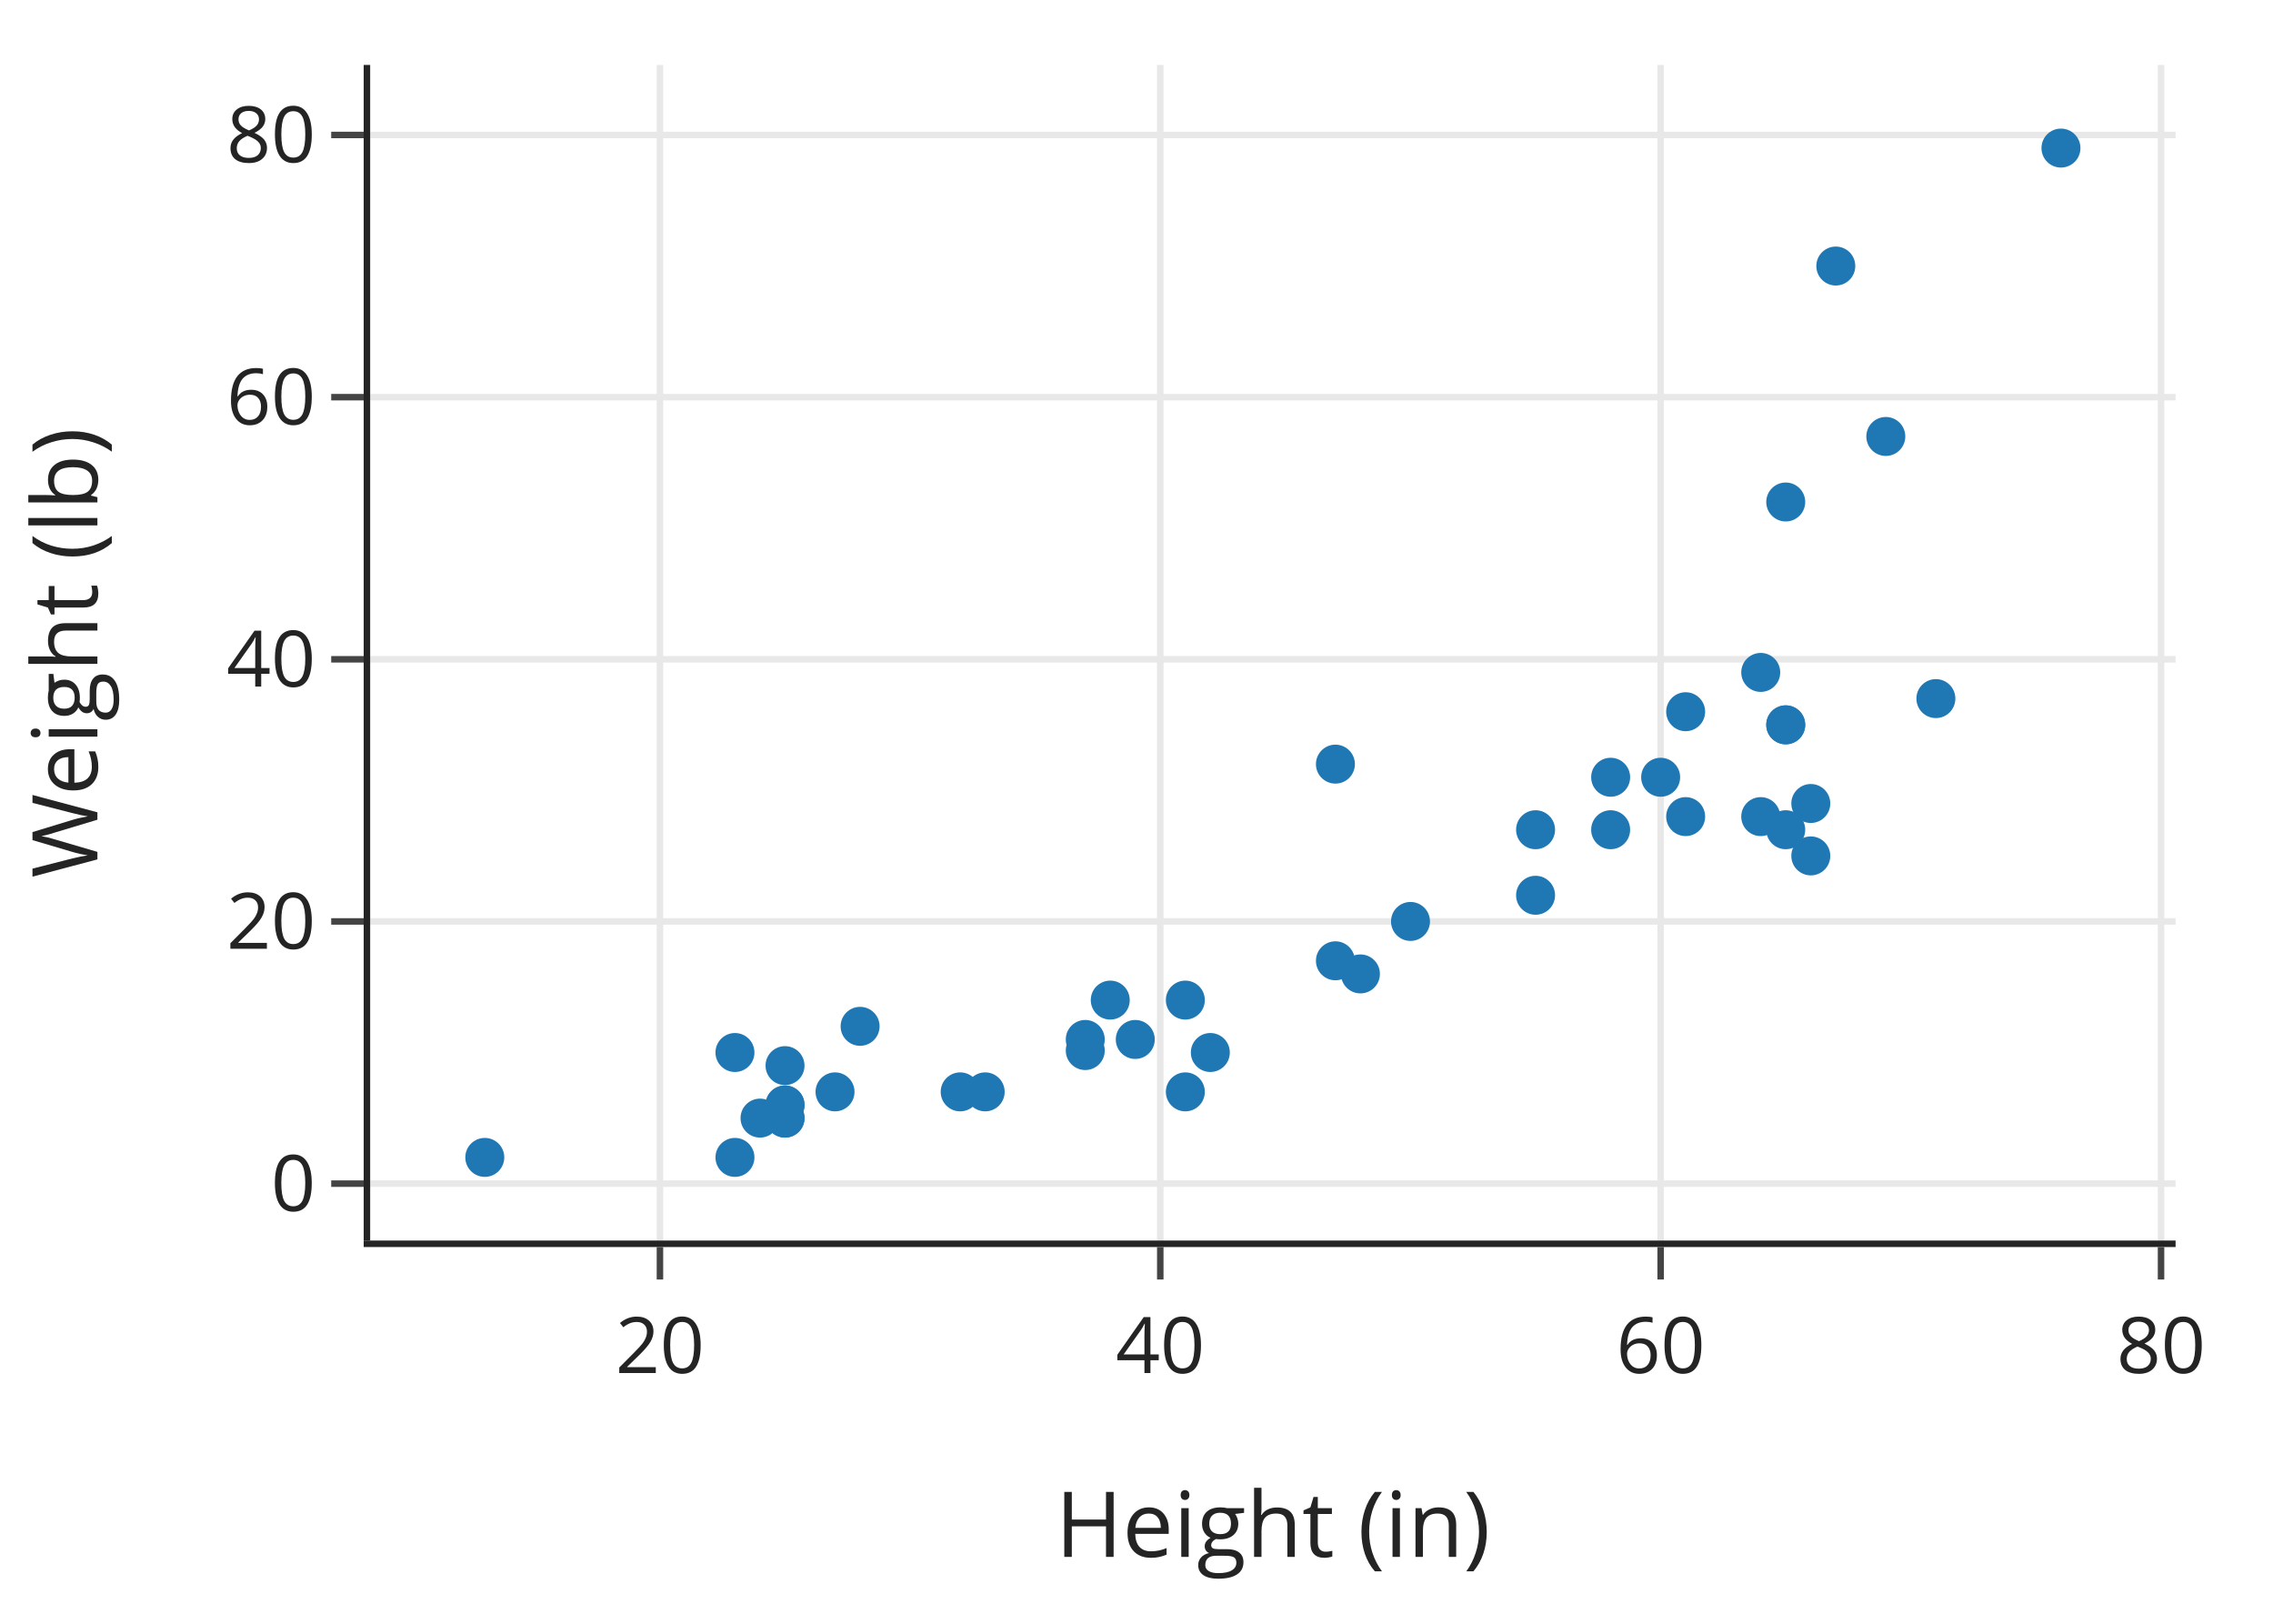
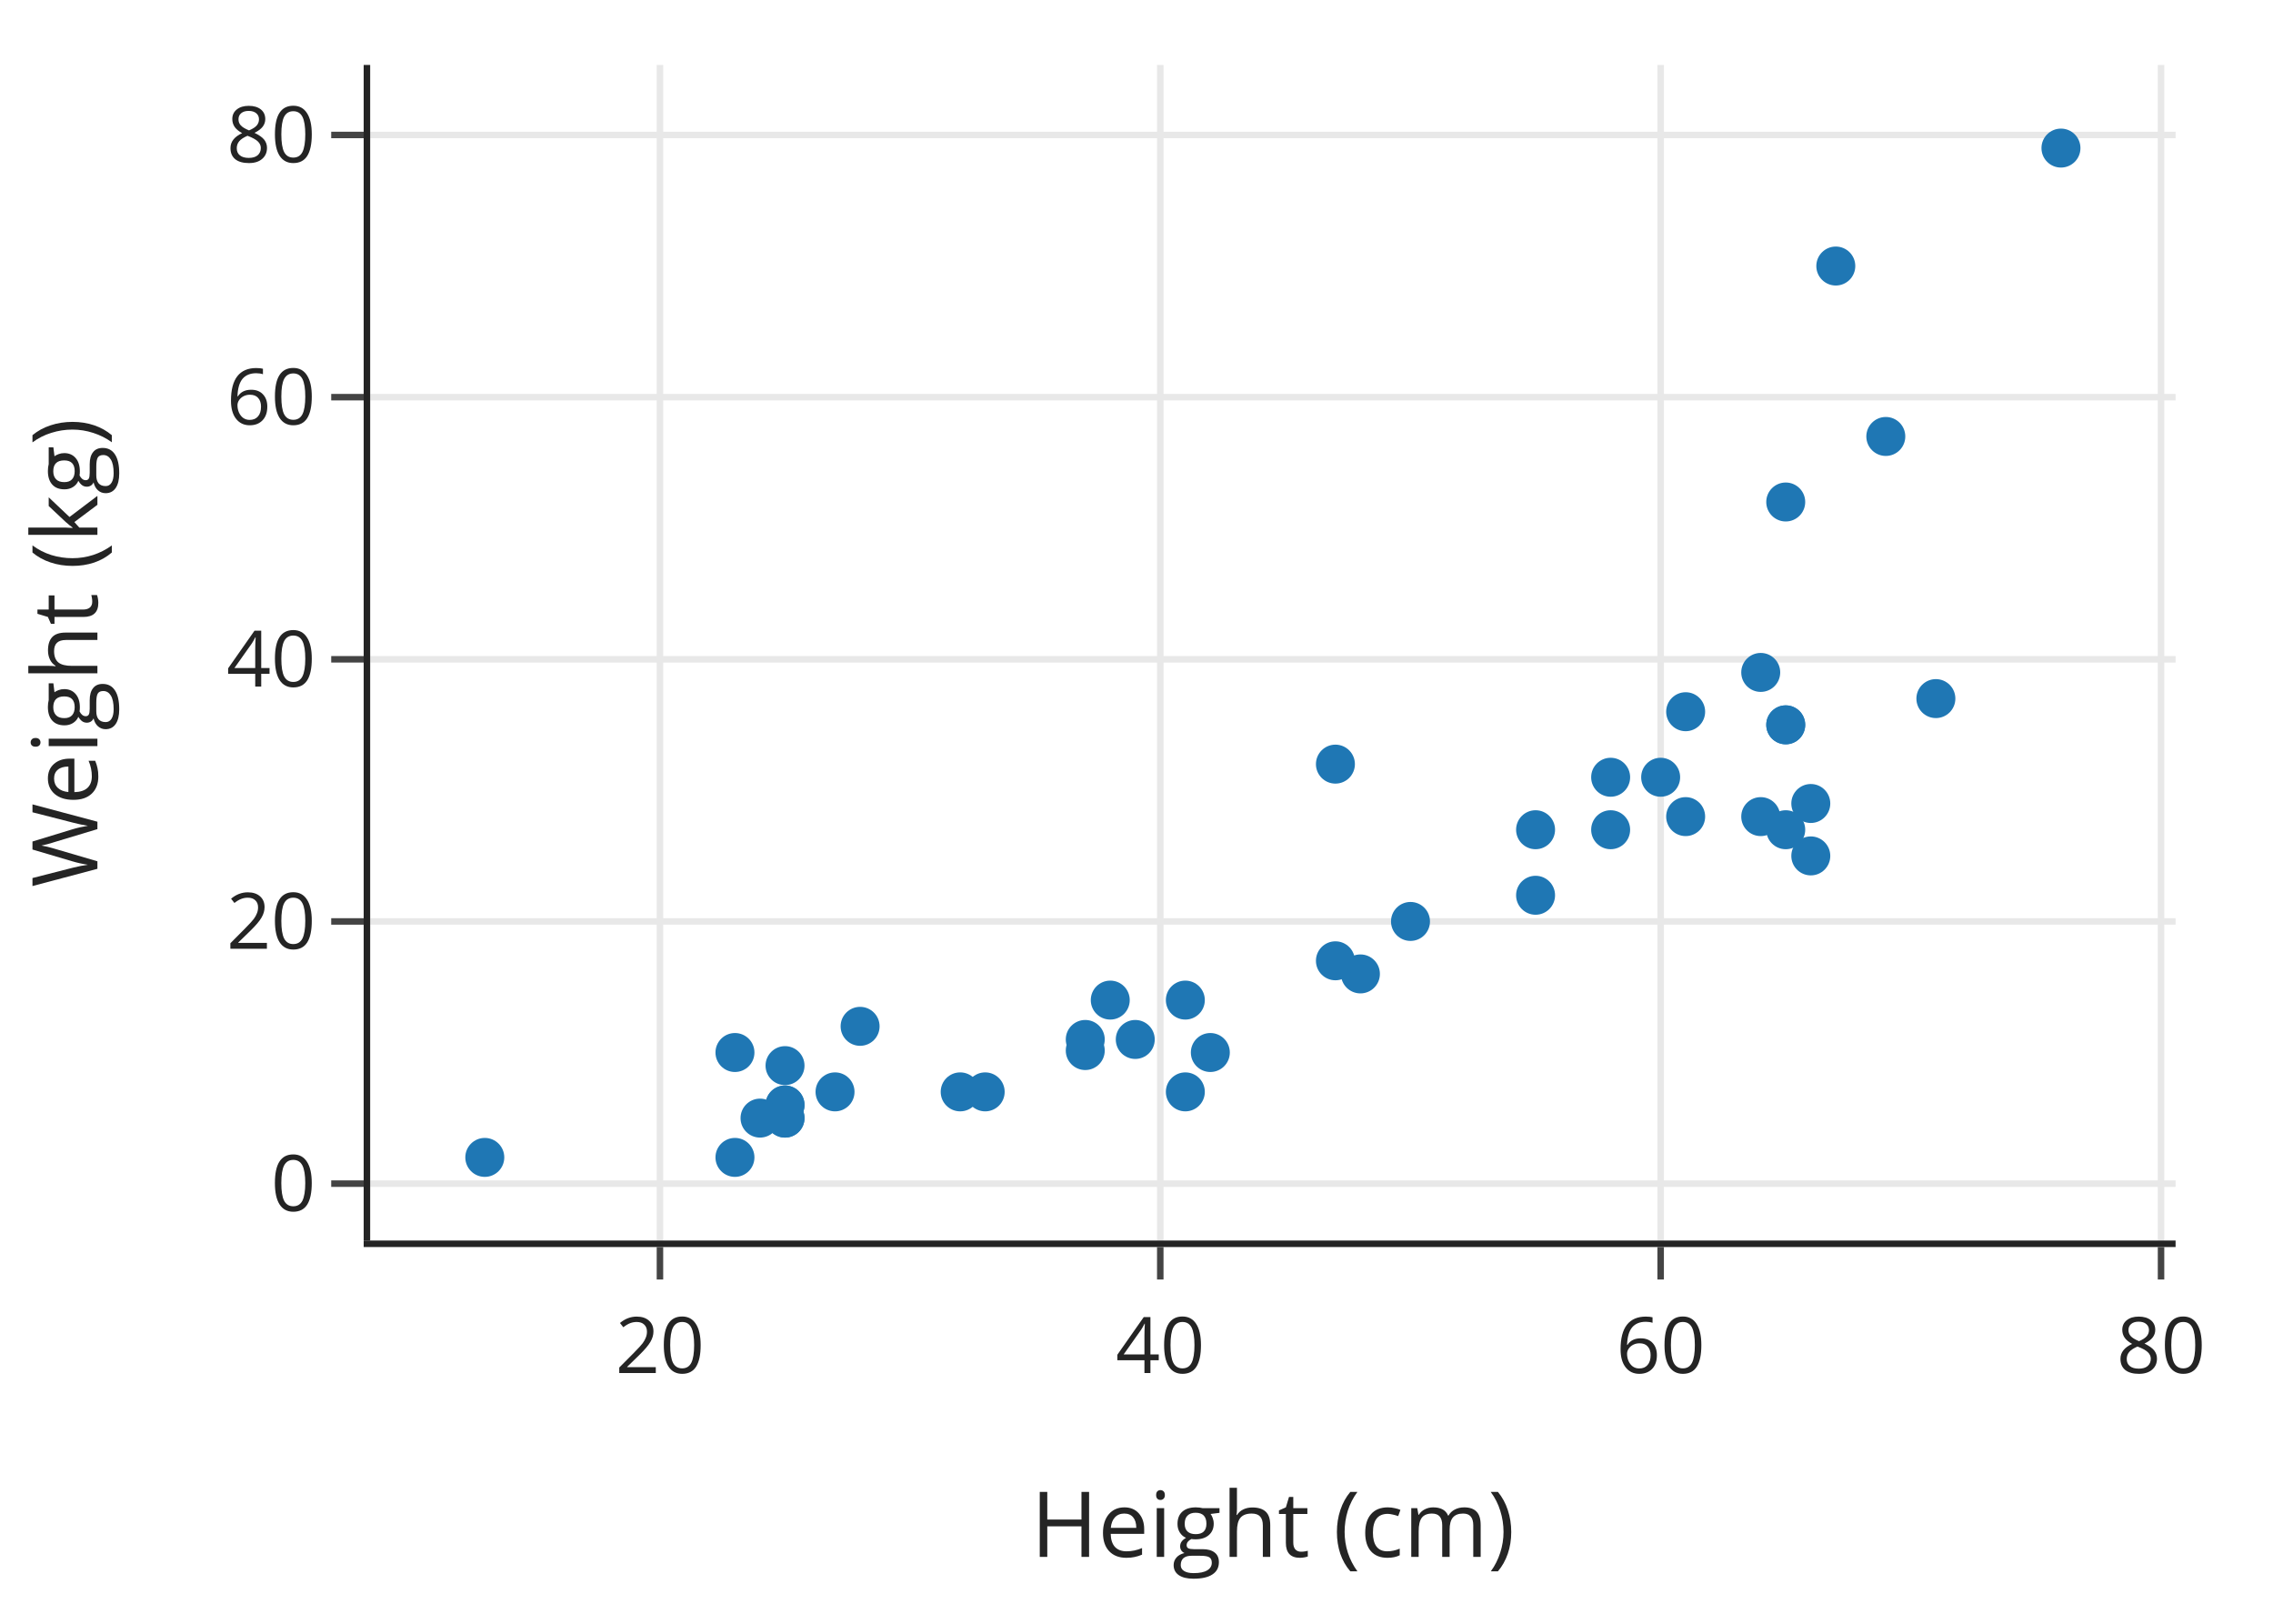
<svg xmlns="http://www.w3.org/2000/svg" class="main-svg" width="350" height="250" style="" viewBox="0 0 350 250">
  <rect x="0" y="0" width="350" height="250" style="fill: rgb(255, 255, 255); fill-opacity: 1;" />
-   <defs id="defs-dd0c2f">
+   <defs id="defs-6276ea">
    <g class="clips">
-       <clipPath id="clipdd0c2fxyplot" class="plotclip">
+       <clipPath id="clip6276eaxyplot" class="plotclip">
        <rect width="278" height="181" />
      </clipPath>
-       <clipPath class="axesclip" id="clipdd0c2fx">
+       <clipPath class="axesclip" id="clip6276eax">
        <rect x="57" y="0" width="278" height="250" />
      </clipPath>
-       <clipPath class="axesclip" id="clipdd0c2fy">
+       <clipPath class="axesclip" id="clip6276eay">
        <rect x="0" y="10" width="350" height="181" />
      </clipPath>
-       <clipPath class="axesclip" id="clipdd0c2fxy">
+       <clipPath class="axesclip" id="clip6276eaxy">
        <rect x="57" y="10" width="278" height="181" />
      </clipPath>
    </g>
    <g class="gradients" />
    <g class="patterns" />
  </defs>
  <g class="bglayer" />
  <g class="layer-below">
    <g class="imagelayer" />
    <g class="shapelayer" />
  </g>
  <g class="cartesianlayer">
    <g class="subplot xy">
      <g class="layer-subplot">
        <g class="shapelayer" />
        <g class="imagelayer" />
      </g>
      <g class="gridlayer">
        <g class="x">
          <path class="xgrid crisp" transform="translate(101.62,0)" d="M0,10v181" style="stroke: rgb(232, 232, 232); stroke-opacity: 1; stroke-width: 1px;" />
          <path class="xgrid crisp" transform="translate(178.66,0)" d="M0,10v181" style="stroke: rgb(232, 232, 232); stroke-opacity: 1; stroke-width: 1px;" />
          <path class="xgrid crisp" transform="translate(255.71,0)" d="M0,10v181" style="stroke: rgb(232, 232, 232); stroke-opacity: 1; stroke-width: 1px;" />
          <path class="xgrid crisp" transform="translate(332.76,0)" d="M0,10v181" style="stroke: rgb(232, 232, 232); stroke-opacity: 1; stroke-width: 1px;" />
        </g>
        <g class="y">
          <path class="ygrid crisp" transform="translate(0,182.24)" d="M57,0h278" style="stroke: rgb(232, 232, 232); stroke-opacity: 1; stroke-width: 1px;" />
          <path class="ygrid crisp" transform="translate(0,141.87)" d="M57,0h278" style="stroke: rgb(232, 232, 232); stroke-opacity: 1; stroke-width: 1px;" />
          <path class="ygrid crisp" transform="translate(0,101.51)" d="M57,0h278" style="stroke: rgb(232, 232, 232); stroke-opacity: 1; stroke-width: 1px;" />
          <path class="ygrid crisp" transform="translate(0,61.15)" d="M57,0h278" style="stroke: rgb(232, 232, 232); stroke-opacity: 1; stroke-width: 1px;" />
          <path class="ygrid crisp" transform="translate(0,20.78)" d="M57,0h278" style="stroke: rgb(232, 232, 232); stroke-opacity: 1; stroke-width: 1px;" />
        </g>
      </g>
      <g class="zerolinelayer" />
      <path class="xlines-below" />
      <path class="ylines-below" />
      <g class="overlines-below" />
      <g class="xaxislayer-below" />
      <g class="yaxislayer-below" />
      <g class="overaxes-below" />
-       <g class="plot" transform="translate(57,10)" clip-path="url(#clipdd0c2fxyplot)">
+       <g class="plot" transform="translate(57,10)" clip-path="url(#clip6276eaxyplot)">
        <g class="scatterlayer mlayer">
-           <g class="trace scatter trace358663" style="stroke-miterlimit: 2; opacity: 1;">
+           <g class="trace scatter trace3530d1" style="stroke-miterlimit: 2; opacity: 1;">
            <g class="fills" />
            <g class="errorbars" />
            <g class="lines" />
            <g class="points">
              <path class="point" transform="translate(152.48,139.95)" d="M3,0A3,3 0 1,1 0,-3A3,3 0 0,1 3,0Z" style="opacity: 1; stroke-width: 0px; fill: rgb(31, 119, 180); fill-opacity: 1;" />
              <path class="point" transform="translate(63.88,160.13)" d="M3,0A3,3 0 1,1 0,-3A3,3 0 0,1 3,0Z" style="opacity: 1; stroke-width: 0px; fill: rgb(31, 119, 180); fill-opacity: 1;" />
              <path class="point" transform="translate(125.52,143.98)" d="M3,0A3,3 0 1,1 0,-3A3,3 0 0,1 3,0Z" style="opacity: 1; stroke-width: 0px; fill: rgb(31, 119, 180); fill-opacity: 1;" />
              <path class="point" transform="translate(110.11,150.04)" d="M3,0A3,3 0 1,1 0,-3A3,3 0 0,1 3,0Z" style="opacity: 1; stroke-width: 0px; fill: rgb(31, 119, 180); fill-opacity: 1;" />
              <path class="point" transform="translate(110.11,151.75)" d="M3,0A3,3 0 1,1 0,-3A3,3 0 0,1 3,0Z" style="opacity: 1; stroke-width: 0px; fill: rgb(31, 119, 180); fill-opacity: 1;" />
              <path class="point" transform="translate(179.45,127.84)" d="M3,0A3,3 0 1,1 0,-3A3,3 0 0,1 3,0Z" style="opacity: 1; stroke-width: 0px; fill: rgb(31, 119, 180); fill-opacity: 1;" />
              <path class="point" transform="translate(71.58,158.11)" d="M3,0A3,3 0 1,1 0,-3A3,3 0 0,1 3,0Z" style="opacity: 1; stroke-width: 0px; fill: rgb(31, 119, 180); fill-opacity: 1;" />
              <path class="point" transform="translate(94.7,158.11)" d="M3,0A3,3 0 1,1 0,-3A3,3 0 0,1 3,0Z" style="opacity: 1; stroke-width: 0px; fill: rgb(31, 119, 180); fill-opacity: 1;" />
              <path class="point" transform="translate(17.65,168.2)" d="M3,0A3,3 0 1,1 0,-3A3,3 0 0,1 3,0Z" style="opacity: 1; stroke-width: 0px; fill: rgb(31, 119, 180); fill-opacity: 1;" />
              <path class="point" transform="translate(160.19,131.87)" d="M3,0A3,3 0 1,1 0,-3A3,3 0 0,1 3,0Z" style="opacity: 1; stroke-width: 0px; fill: rgb(31, 119, 180); fill-opacity: 1;" />
              <path class="point" transform="translate(202.56,115.73)" d="M3,0A3,3 0 1,1 0,-3A3,3 0 0,1 3,0Z" style="opacity: 1; stroke-width: 0px; fill: rgb(31, 119, 180); fill-opacity: 1;" />
              <path class="point" transform="translate(217.97,117.75)" d="M3,0A3,3 0 1,1 0,-3A3,3 0 0,1 3,0Z" style="opacity: 1; stroke-width: 0px; fill: rgb(31, 119, 180); fill-opacity: 1;" />
              <path class="point" transform="translate(63.88,162.15)" d="M3,0A3,3 0 1,1 0,-3A3,3 0 0,1 3,0Z" style="opacity: 1; stroke-width: 0px; fill: rgb(31, 119, 180); fill-opacity: 1;" />
              <path class="point" transform="translate(191.01,109.67)" d="M3,0A3,3 0 1,1 0,-3A3,3 0 0,1 3,0Z" style="opacity: 1; stroke-width: 0px; fill: rgb(31, 119, 180); fill-opacity: 1;" />
              <path class="point" transform="translate(56.17,168.2)" d="M3,0A3,3 0 1,1 0,-3A3,3 0 0,1 3,0Z" style="opacity: 1; stroke-width: 0px; fill: rgb(31, 119, 180); fill-opacity: 1;" />
              <path class="point" transform="translate(63.88,160.13)" d="M3,0A3,3 0 1,1 0,-3A3,3 0 0,1 3,0Z" style="opacity: 1; stroke-width: 0px; fill: rgb(31, 119, 180); fill-opacity: 1;" />
              <path class="point" transform="translate(221.83,113.71)" d="M3,0A3,3 0 1,1 0,-3A3,3 0 0,1 3,0Z" style="opacity: 1; stroke-width: 0px; fill: rgb(31, 119, 180); fill-opacity: 1;" />
              <path class="point" transform="translate(191.01,117.75)" d="M3,0A3,3 0 1,1 0,-3A3,3 0 0,1 3,0Z" style="opacity: 1; stroke-width: 0px; fill: rgb(31, 119, 180); fill-opacity: 1;" />
              <path class="point" transform="translate(198.71,109.67)" d="M3,0A3,3 0 1,1 0,-3A3,3 0 0,1 3,0Z" style="opacity: 1; stroke-width: 0px; fill: rgb(31, 119, 180); fill-opacity: 1;" />
              <path class="point" transform="translate(117.81,150.04)" d="M3,0A3,3 0 1,1 0,-3A3,3 0 0,1 3,0Z" style="opacity: 1; stroke-width: 0px; fill: rgb(31, 119, 180); fill-opacity: 1;" />
              <path class="point" transform="translate(214.12,115.73)" d="M3,0A3,3 0 1,1 0,-3A3,3 0 0,1 3,0Z" style="opacity: 1; stroke-width: 0px; fill: rgb(31, 119, 180); fill-opacity: 1;" />
              <path class="point" transform="translate(125.52,158.11)" d="M3,0A3,3 0 1,1 0,-3A3,3 0 0,1 3,0Z" style="opacity: 1; stroke-width: 0px; fill: rgb(31, 119, 180); fill-opacity: 1;" />
              <path class="point" transform="translate(60.03,162.15)" d="M3,0A3,3 0 1,1 0,-3A3,3 0 0,1 3,0Z" style="opacity: 1; stroke-width: 0px; fill: rgb(31, 119, 180); fill-opacity: 1;" />
              <path class="point" transform="translate(63.88,162.15)" d="M3,0A3,3 0 1,1 0,-3A3,3 0 0,1 3,0Z" style="opacity: 1; stroke-width: 0px; fill: rgb(31, 119, 180); fill-opacity: 1;" />
              <path class="point" transform="translate(90.85,158.11)" d="M3,0A3,3 0 1,1 0,-3A3,3 0 0,1 3,0Z" style="opacity: 1; stroke-width: 0px; fill: rgb(31, 119, 180); fill-opacity: 1;" />
              <path class="point" transform="translate(129.37,152.05)" d="M3,0A3,3 0 1,1 0,-3A3,3 0 0,1 3,0Z" style="opacity: 1; stroke-width: 0px; fill: rgb(31, 119, 180); fill-opacity: 1;" />
              <path class="point" transform="translate(113.96,143.98)" d="M3,0A3,3 0 1,1 0,-3A3,3 0 0,1 3,0Z" style="opacity: 1; stroke-width: 0px; fill: rgb(31, 119, 180); fill-opacity: 1;" />
              <path class="point" transform="translate(75.44,148.02)" d="M3,0A3,3 0 1,1 0,-3A3,3 0 0,1 3,0Z" style="opacity: 1; stroke-width: 0px; fill: rgb(31, 119, 180); fill-opacity: 1;" />
              <path class="point" transform="translate(148.63,107.65)" d="M3,0A3,3 0 1,1 0,-3A3,3 0 0,1 3,0Z" style="opacity: 1; stroke-width: 0px; fill: rgb(31, 119, 180); fill-opacity: 1;" />
              <path class="point" transform="translate(56.17,152.05)" d="M3,0A3,3 0 1,1 0,-3A3,3 0 0,1 3,0Z" style="opacity: 1; stroke-width: 0px; fill: rgb(31, 119, 180); fill-opacity: 1;" />
              <path class="point" transform="translate(217.97,101.6)" d="M3,0A3,3 0 1,1 0,-3A3,3 0 0,1 3,0Z" style="opacity: 1; stroke-width: 0px; fill: rgb(31, 119, 180); fill-opacity: 1;" />
              <path class="point" transform="translate(63.88,154.07)" d="M3,0A3,3 0 1,1 0,-3A3,3 0 0,1 3,0Z" style="opacity: 1; stroke-width: 0px; fill: rgb(31, 119, 180); fill-opacity: 1;" />
              <path class="point" transform="translate(148.63,137.93)" d="M3,0A3,3 0 1,1 0,-3A3,3 0 0,1 3,0Z" style="opacity: 1; stroke-width: 0px; fill: rgb(31, 119, 180); fill-opacity: 1;" />
              <path class="point" transform="translate(221.83,121.78)" d="M3,0A3,3 0 1,1 0,-3A3,3 0 0,1 3,0Z" style="opacity: 1; stroke-width: 0px; fill: rgb(31, 119, 180); fill-opacity: 1;" />
              <path class="point" transform="translate(233.38,57.2)" d="M3,0A3,3 0 1,1 0,-3A3,3 0 0,1 3,0Z" style="opacity: 1; stroke-width: 0px; fill: rgb(31, 119, 180); fill-opacity: 1;" />
              <path class="point" transform="translate(217.97,101.6)" d="M3,0A3,3 0 1,1 0,-3A3,3 0 0,1 3,0Z" style="opacity: 1; stroke-width: 0px; fill: rgb(31, 119, 180); fill-opacity: 1;" />
              <path class="point" transform="translate(241.09,97.56)" d="M3,0A3,3 0 1,1 0,-3A3,3 0 0,1 3,0Z" style="opacity: 1; stroke-width: 0px; fill: rgb(31, 119, 180); fill-opacity: 1;" />
              <path class="point" transform="translate(179.45,117.75)" d="M3,0A3,3 0 1,1 0,-3A3,3 0 0,1 3,0Z" style="opacity: 1; stroke-width: 0px; fill: rgb(31, 119, 180); fill-opacity: 1;" />
              <path class="point" transform="translate(202.56,99.58)" d="M3,0A3,3 0 1,1 0,-3A3,3 0 0,1 3,0Z" style="opacity: 1; stroke-width: 0px; fill: rgb(31, 119, 180); fill-opacity: 1;" />
              <path class="point" transform="translate(214.12,93.53)" d="M3,0A3,3 0 1,1 0,-3A3,3 0 0,1 3,0Z" style="opacity: 1; stroke-width: 0px; fill: rgb(31, 119, 180); fill-opacity: 1;" />
              <path class="point" transform="translate(217.97,67.29)" d="M3,0A3,3 0 1,1 0,-3A3,3 0 0,1 3,0Z" style="opacity: 1; stroke-width: 0px; fill: rgb(31, 119, 180); fill-opacity: 1;" />
              <path class="point" transform="translate(260.35,12.8)" d="M3,0A3,3 0 1,1 0,-3A3,3 0 0,1 3,0Z" style="opacity: 1; stroke-width: 0px; fill: rgb(31, 119, 180); fill-opacity: 1;" />
              <path class="point" transform="translate(225.68,30.96)" d="M3,0A3,3 0 1,1 0,-3A3,3 0 0,1 3,0Z" style="opacity: 1; stroke-width: 0px; fill: rgb(31, 119, 180); fill-opacity: 1;" />
            </g>
            <g class="text" />
          </g>
        </g>
      </g>
      <g class="overplot" />
      <path class="xlines-above crisp" d="M56,191.5H335" style="fill: none; stroke-width: 1px; stroke: rgb(36, 36, 36); stroke-opacity: 1;" />
      <path class="ylines-above crisp" d="M56.5,10V191" style="fill: none; stroke-width: 1px; stroke: rgb(36, 36, 36); stroke-opacity: 1;" />
      <g class="overlines-above" />
      <g class="xaxislayer-above">
        <path class="xtick ticks crisp" d="M0,192v5" transform="translate(101.62,0)" style="stroke: rgb(68, 68, 68); stroke-opacity: 1; stroke-width: 1px;" />
        <path class="xtick ticks crisp" d="M0,192v5" transform="translate(178.66,0)" style="stroke: rgb(68, 68, 68); stroke-opacity: 1; stroke-width: 1px;" />
        <path class="xtick ticks crisp" d="M0,192v5" transform="translate(255.71,0)" style="stroke: rgb(68, 68, 68); stroke-opacity: 1; stroke-width: 1px;" />
        <path class="xtick ticks crisp" d="M0,192v5" transform="translate(332.76,0)" style="stroke: rgb(68, 68, 68); stroke-opacity: 1; stroke-width: 1px;" />
        <g class="xtick">
          <text text-anchor="middle" x="0" y="211.4" transform="translate(101.62,0)" style="font-family: 'Open Sans', verdana, arial, sans-serif; font-size: 12px; fill: rgb(36, 36, 36); fill-opacity: 1; white-space: pre; opacity: 1;">20</text>
        </g>
        <g class="xtick">
          <text text-anchor="middle" x="0" y="211.4" style="font-family: 'Open Sans', verdana, arial, sans-serif; font-size: 12px; fill: rgb(36, 36, 36); fill-opacity: 1; white-space: pre; opacity: 1;" transform="translate(178.66,0)">40</text>
        </g>
        <g class="xtick">
          <text text-anchor="middle" x="0" y="211.4" style="font-family: 'Open Sans', verdana, arial, sans-serif; font-size: 12px; fill: rgb(36, 36, 36); fill-opacity: 1; white-space: pre; opacity: 1;" transform="translate(255.71,0)">60</text>
        </g>
        <g class="xtick">
          <text text-anchor="middle" x="0" y="211.4" style="font-family: 'Open Sans', verdana, arial, sans-serif; font-size: 12px; fill: rgb(36, 36, 36); fill-opacity: 1; white-space: pre; opacity: 1;" transform="translate(332.76,0)">80</text>
        </g>
      </g>
      <g class="yaxislayer-above">
        <path class="ytick ticks crisp" d="M56,0h-5" transform="translate(0,182.24)" style="stroke: rgb(68, 68, 68); stroke-opacity: 1; stroke-width: 1px;" />
        <path class="ytick ticks crisp" d="M56,0h-5" transform="translate(0,141.87)" style="stroke: rgb(68, 68, 68); stroke-opacity: 1; stroke-width: 1px;" />
        <path class="ytick ticks crisp" d="M56,0h-5" transform="translate(0,101.51)" style="stroke: rgb(68, 68, 68); stroke-opacity: 1; stroke-width: 1px;" />
        <path class="ytick ticks crisp" d="M56,0h-5" transform="translate(0,61.15)" style="stroke: rgb(68, 68, 68); stroke-opacity: 1; stroke-width: 1px;" />
        <path class="ytick ticks crisp" d="M56,0h-5" transform="translate(0,20.78)" style="stroke: rgb(68, 68, 68); stroke-opacity: 1; stroke-width: 1px;" />
        <g class="ytick">
          <text text-anchor="end" x="48.6" y="4.2" transform="translate(0,182.24)" style="font-family: 'Open Sans', verdana, arial, sans-serif; font-size: 12px; fill: rgb(36, 36, 36); fill-opacity: 1; white-space: pre; opacity: 1;">0</text>
        </g>
        <g class="ytick">
          <text text-anchor="end" x="48.6" y="4.2" style="font-family: 'Open Sans', verdana, arial, sans-serif; font-size: 12px; fill: rgb(36, 36, 36); fill-opacity: 1; white-space: pre; opacity: 1;" transform="translate(0,141.87)">20</text>
        </g>
        <g class="ytick">
          <text text-anchor="end" x="48.6" y="4.2" style="font-family: 'Open Sans', verdana, arial, sans-serif; font-size: 12px; fill: rgb(36, 36, 36); fill-opacity: 1; white-space: pre; opacity: 1;" transform="translate(0,101.51)">40</text>
        </g>
        <g class="ytick">
          <text text-anchor="end" x="48.6" y="4.2" style="font-family: 'Open Sans', verdana, arial, sans-serif; font-size: 12px; fill: rgb(36, 36, 36); fill-opacity: 1; white-space: pre; opacity: 1;" transform="translate(0,61.15)">60</text>
        </g>
        <g class="ytick">
          <text text-anchor="end" x="48.6" y="4.2" style="font-family: 'Open Sans', verdana, arial, sans-serif; font-size: 12px; fill: rgb(36, 36, 36); fill-opacity: 1; white-space: pre; opacity: 1;" transform="translate(0,20.78)">80</text>
        </g>
      </g>
      <g class="overaxes-above" />
    </g>
  </g>
  <g class="polarlayer" />
  <g class="smithlayer" />
  <g class="ternarylayer" />
  <g class="geolayer" />
  <g class="funnelarealayer" />
  <g class="pielayer" />
  <g class="iciclelayer" />
  <g class="treemaplayer" />
  <g class="sunburstlayer" />
  <g class="glimages" />
-   <defs id="topdefs-dd0c2f">
+   <defs id="topdefs-6276ea">
    <g class="clips" />
  </defs>
  <g class="layer-above">
    <g class="imagelayer" />
    <g class="shapelayer" />
  </g>
  <g class="infolayer">
    <g class="g-gtitle" />
    <g class="g-xtitle">
-       <text class="xtitle" x="196" y="239.706" text-anchor="middle" style="font-family: 'Open Sans', verdana, arial, sans-serif; font-size: 14px; fill: rgb(36, 36, 36); opacity: 1; font-weight: normal; white-space: pre;">Height (in)</text>
+       <text class="xtitle" x="196" y="239.706" text-anchor="middle" style="font-family: 'Open Sans', verdana, arial, sans-serif; font-size: 14px; fill: rgb(36, 36, 36); opacity: 1; font-weight: normal; white-space: pre;">Height (cm)</text>
    </g>
    <g class="g-ytitle" transform="translate(4.924805,0)">
-       <text class="ytitle" transform="rotate(-90,10.075,100.5)" x="10.075" y="100.5" text-anchor="middle" style="font-family: 'Open Sans', verdana, arial, sans-serif; font-size: 14px; fill: rgb(36, 36, 36); opacity: 1; font-weight: normal; white-space: pre;">Weight (lb)</text>
+       <text class="ytitle" transform="rotate(-90,10.075,100.5)" x="10.075" y="100.5" text-anchor="middle" style="font-family: 'Open Sans', verdana, arial, sans-serif; font-size: 14px; fill: rgb(36, 36, 36); opacity: 1; font-weight: normal; white-space: pre;">Weight (kg)</text>
    </g>
  </g>
</svg>
